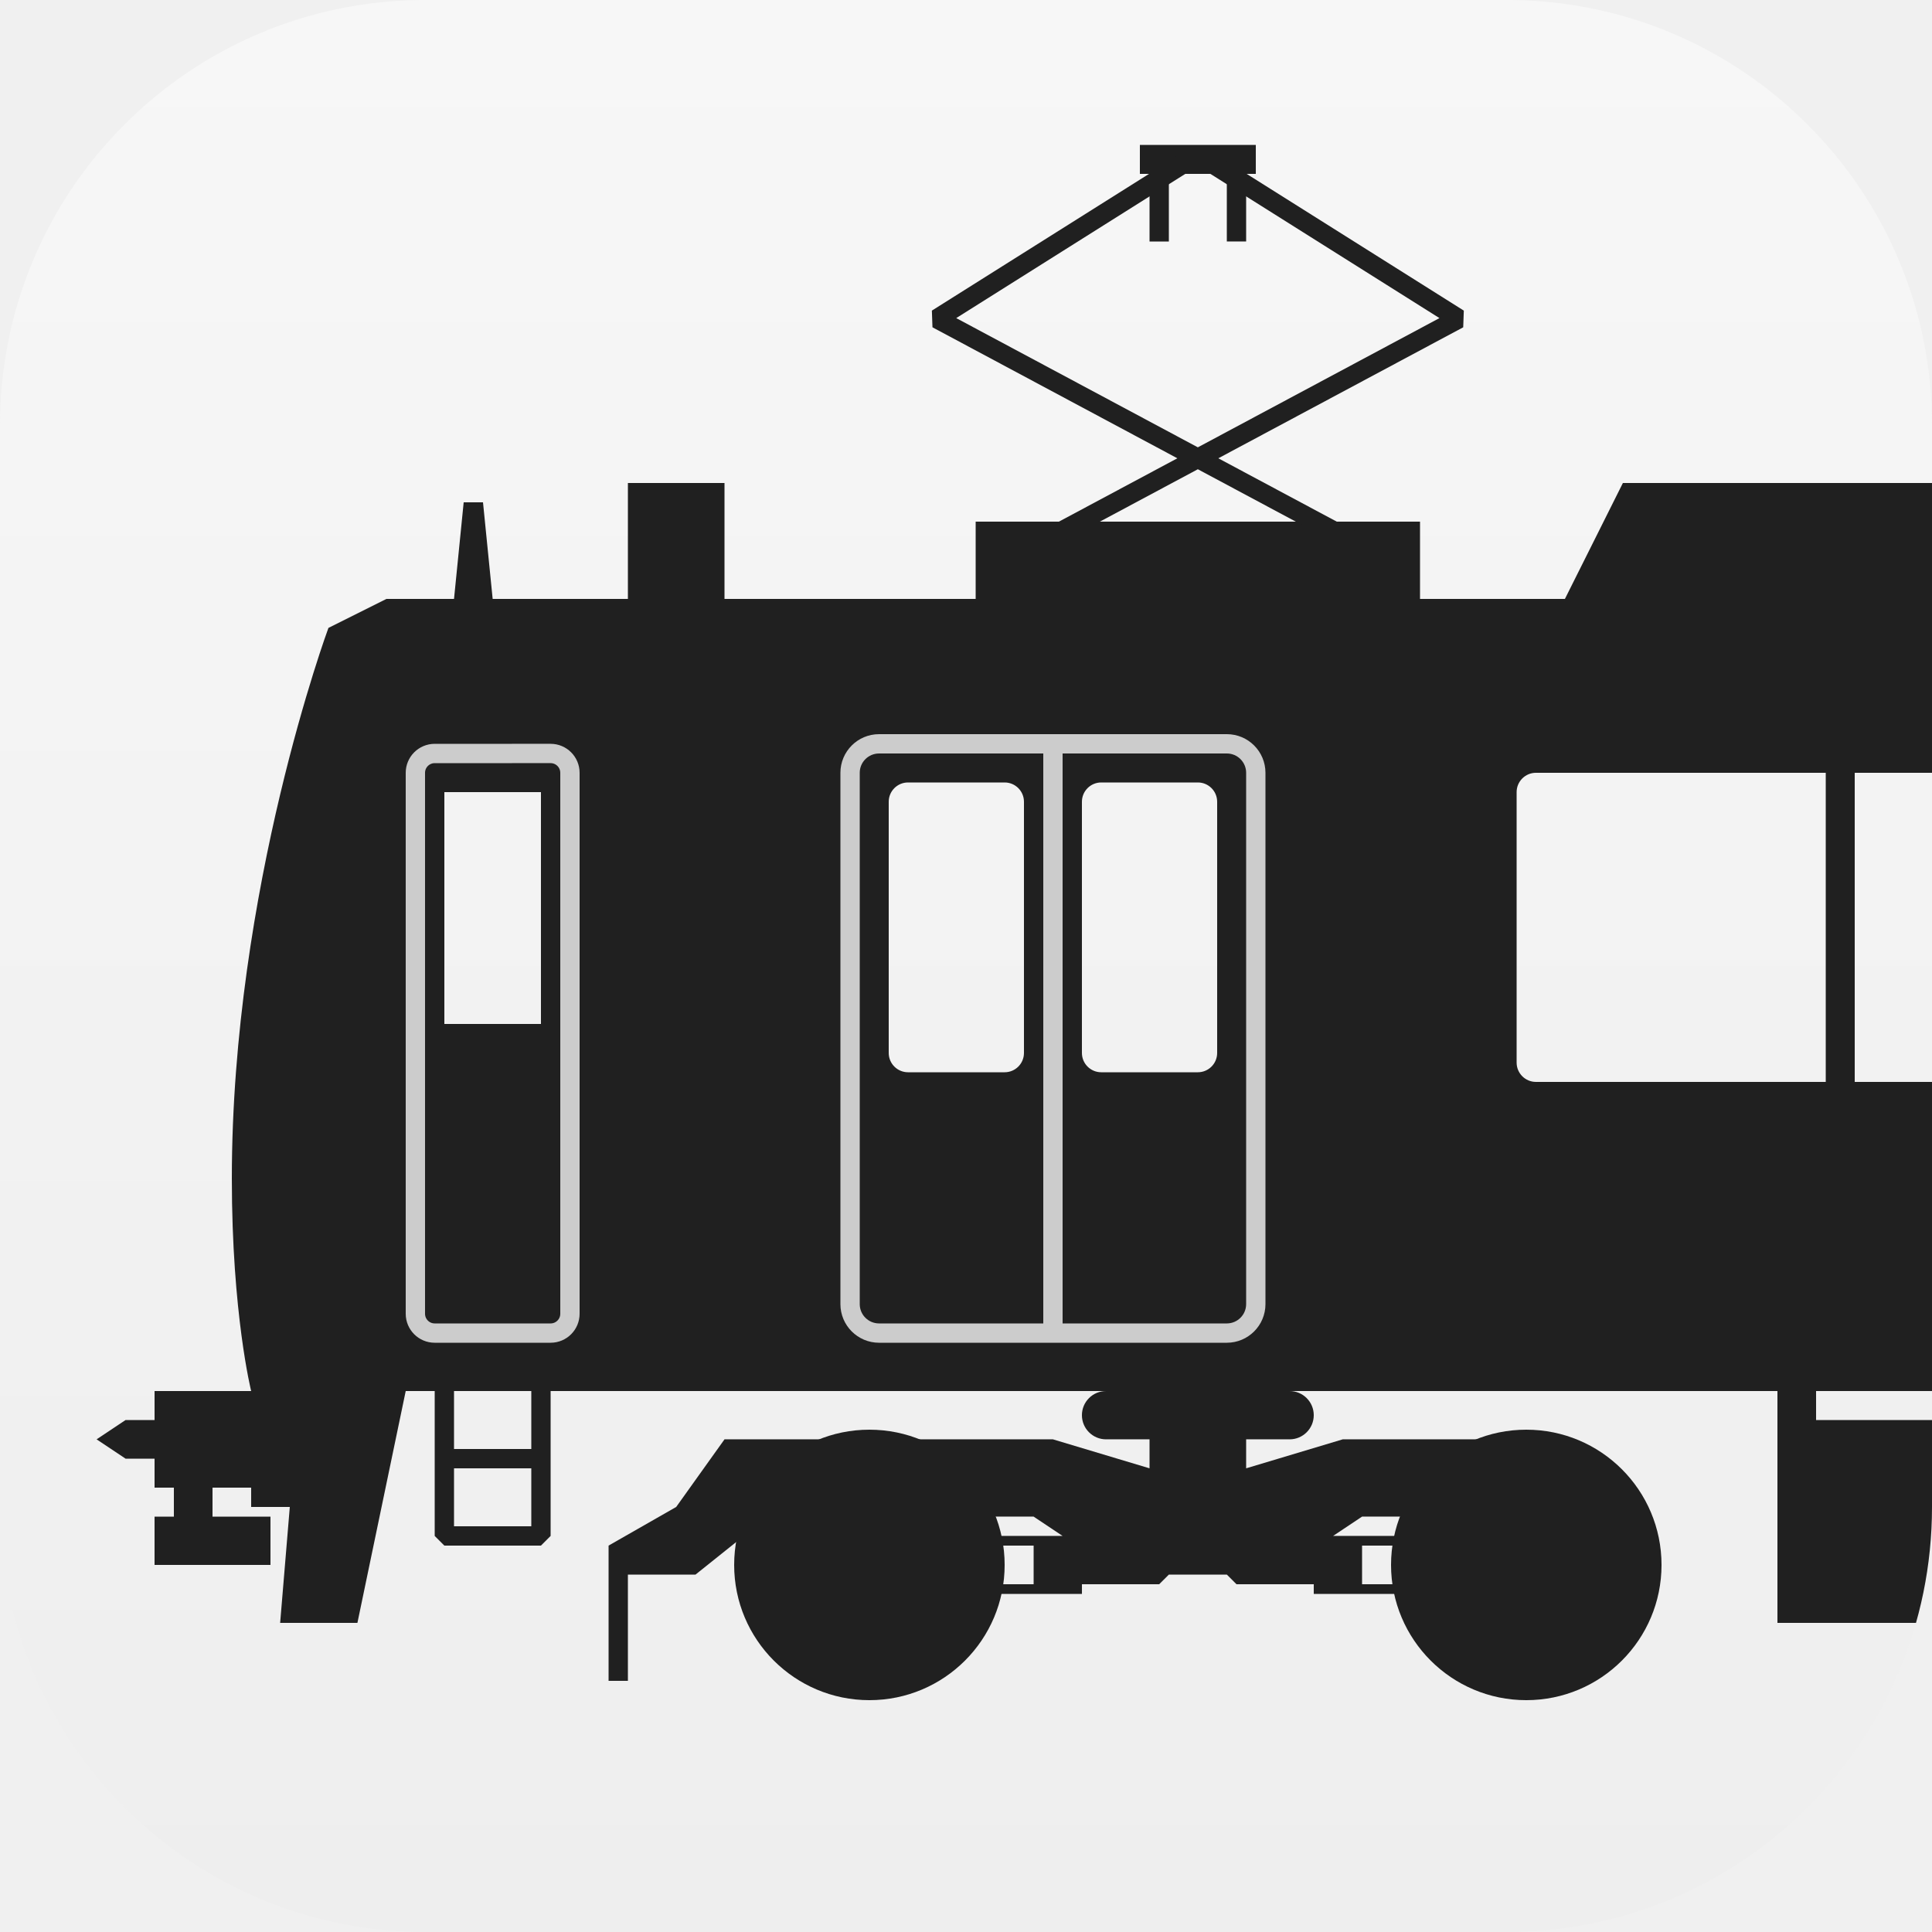
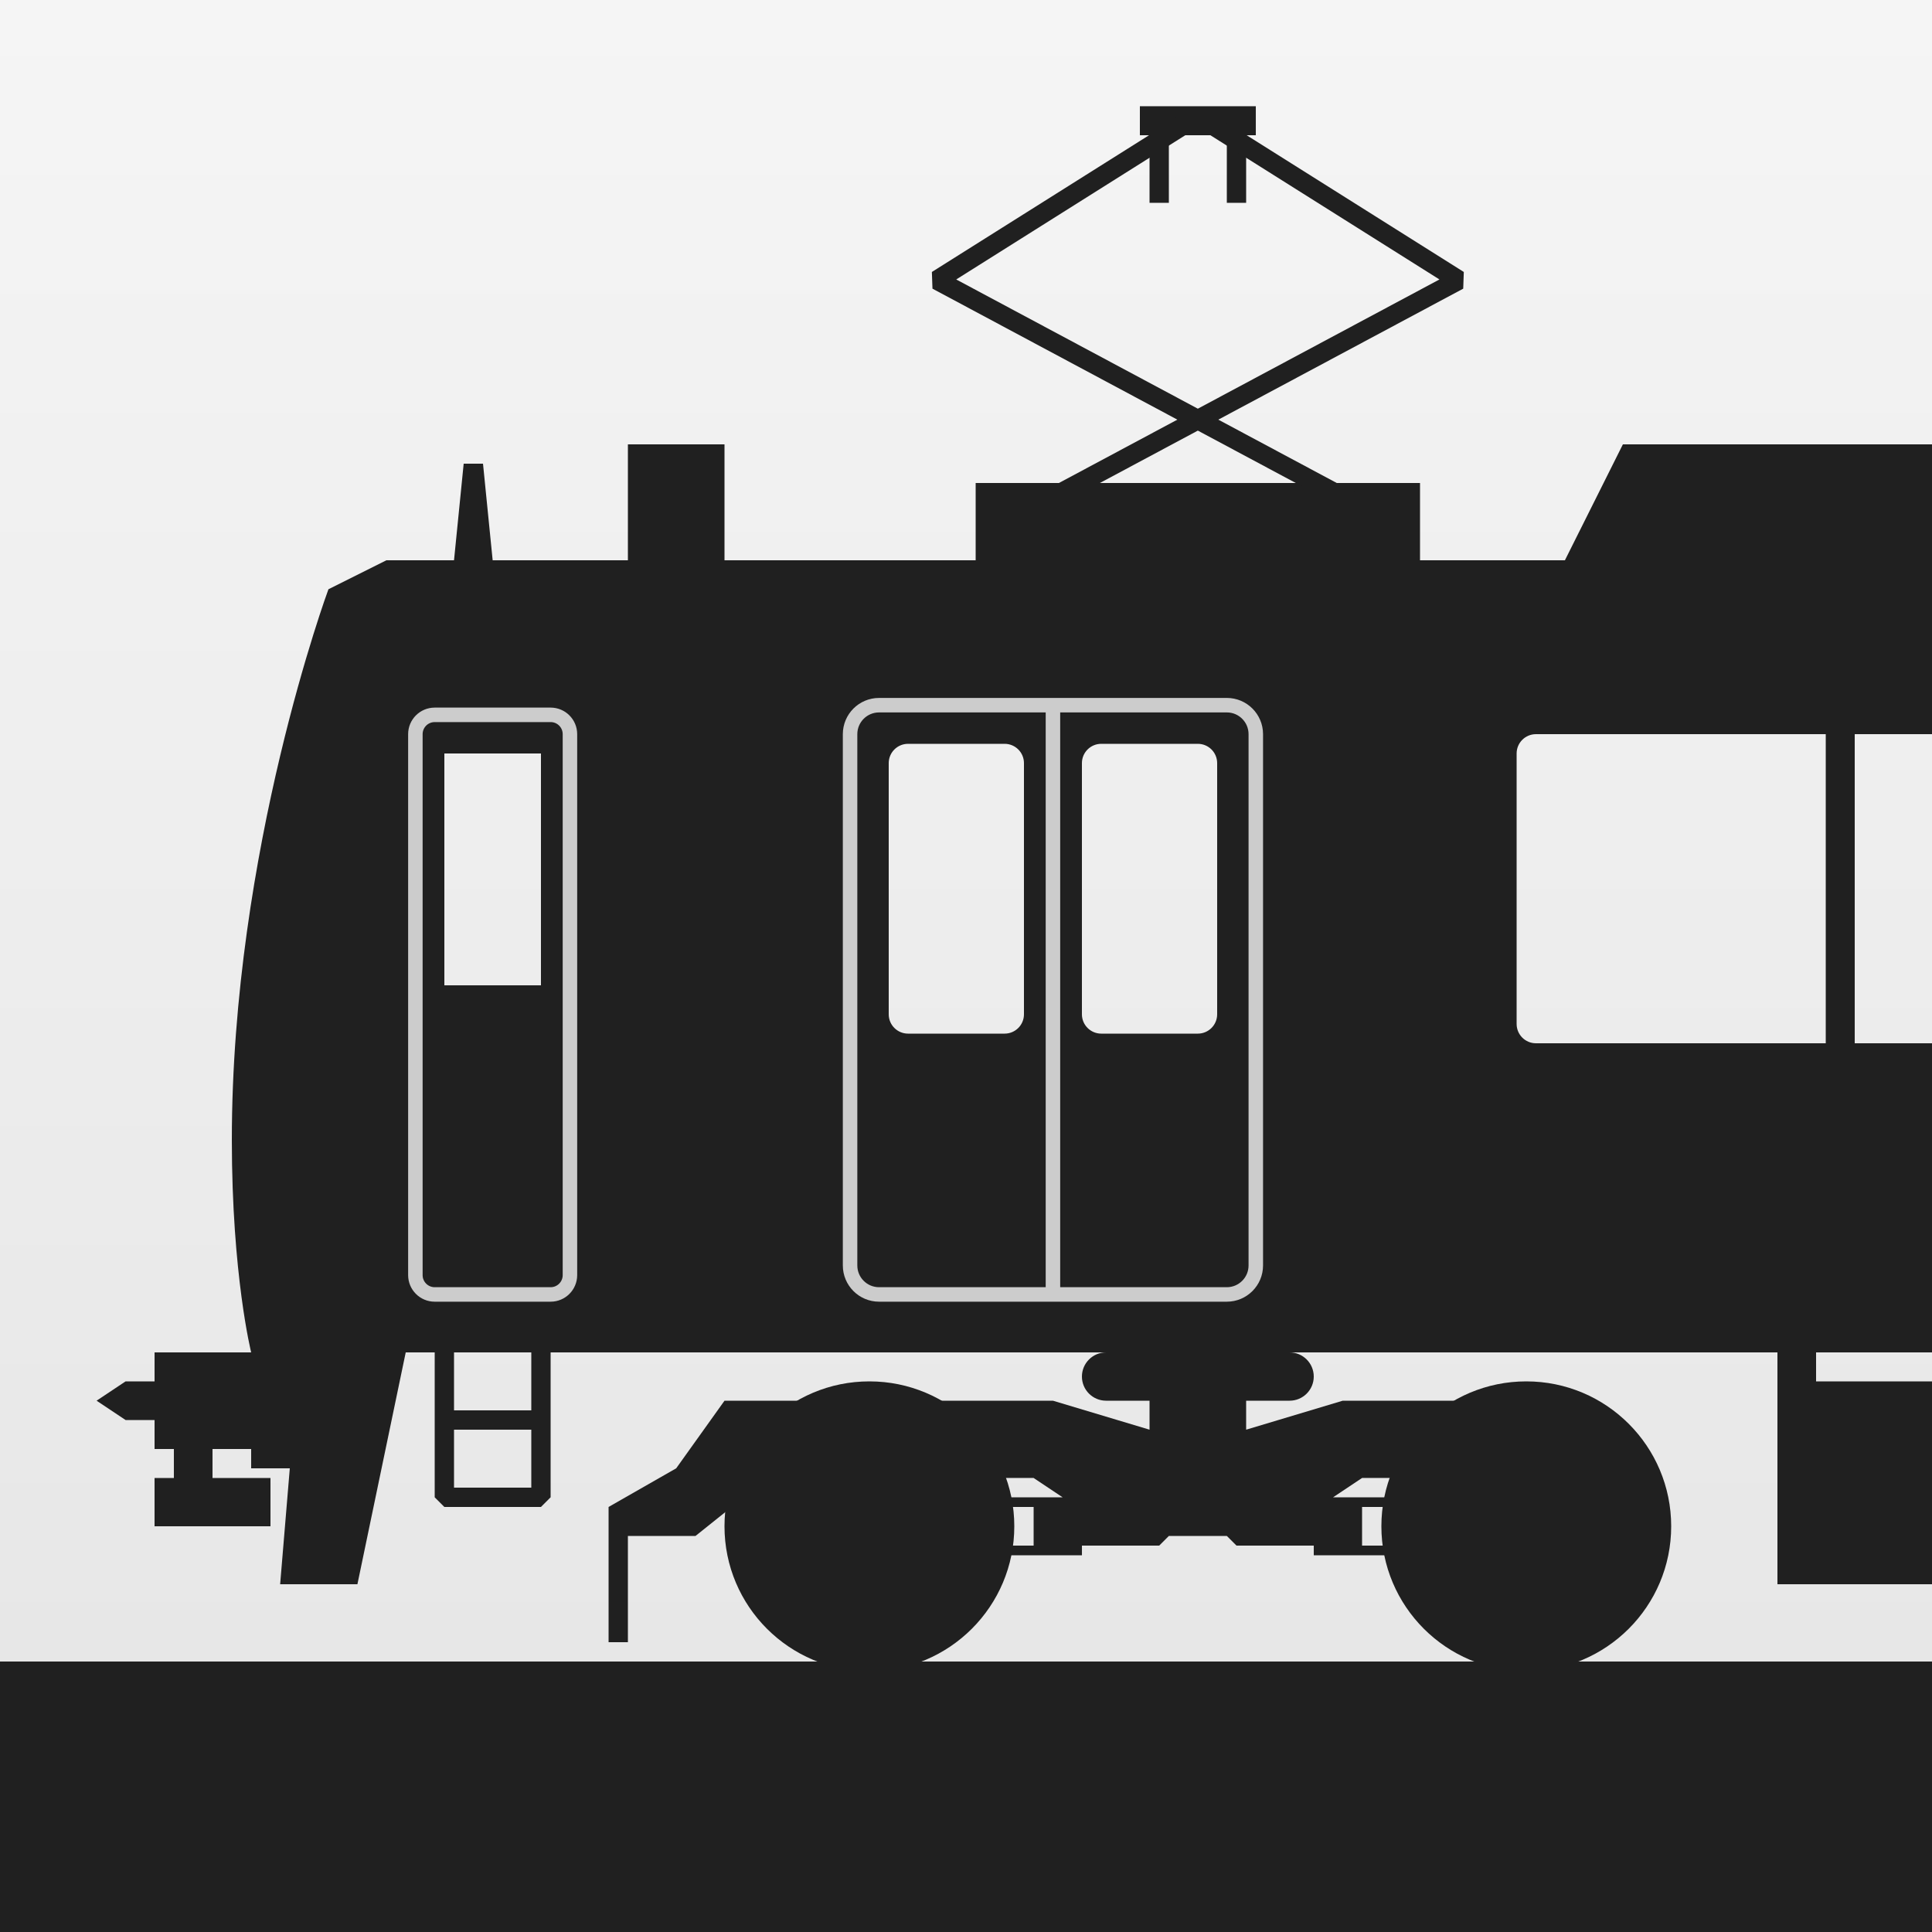
<svg xmlns="http://www.w3.org/2000/svg" xmlns:xlink="http://www.w3.org/1999/xlink" width="1000" height="1000" viewBox="0 0 264.583 264.583" version="1.1" id="svg5" xml:space="preserve">
  <defs id="defs2">
-     <linearGradient id="linearGradient6">
-       <stop style="stop-color:#333333;stop-opacity:1;" offset="0" id="stop3" />
-       <stop style="stop-color:#222222;stop-opacity:1;" offset="1" id="stop6" />
+     <linearGradient id="linearGradient3">
+       <stop style="stop-color:#f7f7f7;stop-opacity:1;" offset="0" id="stop1" />
+       <stop style="stop-color:#e7e7e7;stop-opacity:1;" offset="1" id="stop3" />
    </linearGradient>
-     <linearGradient id="linearGradient5">
-       <stop style="stop-color:#f7f7f7;stop-opacity:1;" offset="0" id="stop4" />
-       <stop style="stop-color:#e7e7e7;stop-opacity:1;" offset="1" id="stop5" />
+     <linearGradient id="linearGradient2">
+       <stop style="stop-color:#333333;stop-opacity:1;" offset="0" id="stop2" />
+       <stop style="stop-color:#222222;stop-opacity:1;" offset="1" id="stop7" />
    </linearGradient>
-     <linearGradient id="linearGradient1">
-       <stop style="stop-color:#f7f7f7;stop-opacity:1;" offset="0" id="stop1" />
-       <stop style="stop-color:#eeeeee;stop-opacity:1;" offset="1" id="stop2" />
-     </linearGradient>
-     <linearGradient xlink:href="#linearGradient1" id="linearGradient2" x1="58.208" y1="0" x2="58.208" y2="264.583" gradientUnits="userSpaceOnUse" />
-     <linearGradient xlink:href="#linearGradient5" id="linearGradient4" x1="0" y1="0" x2="0" y2="264.583" gradientUnits="userSpaceOnUse" />
-     <linearGradient xlink:href="#linearGradient6" id="linearGradient3" gradientUnits="userSpaceOnUse" x1="58.208" y1="0" x2="58.208" y2="264.583" />
-     <clipPath clipPathUnits="userSpaceOnUse" id="clipPath8">
-       <path id="path8" style="display:inline;fill:#000000;fill-opacity:1;stroke:none;stroke-width:16.028;stroke-linecap:round;paint-order:stroke fill markers" d="M 58.208,-3.0000001e-7 C 26.061,-1.4e-6 -1.1045696e-6,26.061 0,58.208 V 206.375 c 1.1045695e-6,32.148 26.061,58.208 58.208,58.208 H 206.375 c 32.148,0 58.208,-26.061 58.208,-58.208 V 58.208 C 264.583,26.061 238.523,7.9999999e-7 206.375,-3.0000001e-7 Z" />
-     </clipPath>
+     <linearGradient xlink:href="#linearGradient3" id="linearGradient7" x1="0" y1="0" x2="1.5011718e-06" y2="232.833" gradientUnits="userSpaceOnUse" gradientTransform="matrix(1.25,0,0,1.119318,-33.07292,-33.07292)" />
+     <linearGradient xlink:href="#linearGradient2" id="linearGradient1" gradientUnits="userSpaceOnUse" gradientTransform="matrix(1,0,0,0.9772727,-2.645834,-16.40417)" x1="0" y1="0" x2="0" y2="232.833" />
  </defs>
-   <g id="layer2" style="display:none">
-     <path id="rect201" style="fill:url(#linearGradient4);stroke:none;stroke-width:20.035;stroke-linecap:round;paint-order:stroke fill markers" d="M -33.073,-33.073 V 297.656 H 297.656 V -33.073 Z" />
-   </g>
-   <g id="layer3" style="display:none">
-     <path id="rect301" style="display:inline;fill:url(#linearGradient3);stroke:none;stroke-width:16.028;stroke-linecap:round;paint-order:stroke fill markers" d="M 58.208,0 A 58.208,58.208 0 0 0 0,58.208 V 206.375 a 58.208,58.208 0 0 0 58.208,58.208 H 206.375 A 58.208,58.208 0 0 0 264.583,206.375 V 58.208 A 58.208,58.208 0 0 0 206.375,0 Z" />
+   <g id="g300" style="display:none" transform="translate(2.645834,16.40417)">
+     <rect style="display:inline;fill:#ffffff;fill-opacity:1;stroke-width:0;stroke-linecap:round;stroke-linejoin:round" id="rect302" width="264.583" height="37.042" x="-2.646" y="211.137" />
+     <path id="rect301" style="display:inline;fill:url(#linearGradient1);fill-opacity:1;stroke:none;stroke-width:16.028;stroke-linecap:round;paint-order:stroke fill markers" d="M -2.646,-16.404 V 211.137 H 261.937 l 2e-5,-227.542 z" />
  </g>
  <g id="g100" style="display:inline">
-     <path id="rect101" style="display:inline;fill:url(#linearGradient2);stroke:none;stroke-width:16.028;stroke-linecap:round;paint-order:stroke fill markers" d="M 58.208,0 C 26.061,-1.1045696e-6 -1.1045696e-6,26.061 0,58.208 V 206.375 c 1.1045695e-6,32.148 26.061,58.208 58.208,58.208 H 206.375 c 32.148,0 58.208,-26.061 58.208,-58.208 V 58.208 C 264.583,26.061 238.523,1.1045695e-6 206.375,0 Z" />
+     <rect style="display:inline;fill:#202020;fill-opacity:1;stroke-width:0;stroke-linecap:round;stroke-linejoin:round" id="rect102" width="330.729" height="70.115" x="-33.073" y="227.542" />
+     <path id="rect101" style="display:inline;fill:url(#linearGradient7);fill-opacity:1;stroke:none;stroke-width:16.028;stroke-linecap:round;paint-order:stroke fill markers" d="M -33.073,-33.073 V 227.542 H 297.656 l 2e-5,-260.615 z" />
  </g>
  <g id="layer1" style="display:inline" transform="translate(0,5.291667)">
-     <path id="rect2" style="display:inline;fill:#202020;fill-opacity:1;stroke:none;stroke-width:0;stroke-linecap:round;stroke-linejoin:round;stroke-opacity:1" d="m 119.063,190.5 c -10.229,0 -18.521,8.292 -18.521,18.521 -1e-5,10.229 8.292,18.521 18.521,18.521 10.229,0 18.521,-8.292 18.521,-18.521 0,-10.229 -8.292,-18.521 -18.521,-18.521 z m 89.958,0 c -10.229,0 -18.521,8.292 -18.521,18.521 0,10.229 8.292,18.521 18.521,18.521 10.229,0 18.521,-8.292 18.521,-18.521 0,-10.229 -8.292,-18.521 -18.521,-18.521 z" />
-     <path id="path1" style="display:inline;fill:#202020;fill-opacity:1;stroke:none;stroke-width:0;stroke-linecap:round;stroke-linejoin:round;stroke-opacity:1" d="m 156.104,19.844 v 3.969 h 1.323 v 9.26 h 2.646 V 23.812 h 7.938 v 9.26 h 2.646 V 23.812 h 1.323 V 19.844 Z M 85.99,66.146 v 15.875 H 67.469 L 66.146,68.792 h -2.646 l -1.323,13.229 h -9.26 l -7.938,3.969 c 0,0 -13.229,35.719 -13.229,75.406 0,18.521 2.646,29.104 2.646,29.104 H 21.167 v 3.969 h -3.969 l -3.969,2.646 3.969,2.646 h 3.969 v 3.969 H 23.812 v 3.969 h -2.646 v 6.615 h 15.875 v -6.615 h -7.938 v -3.969 h 5.292 V 206.375 H 39.688 L 38.365,222.25 H 48.948 L 55.562,190.5 h 95.911 c -1.827,0 -3.307,1.481 -3.307,3.307 0,1.827 1.481,3.307 3.307,3.307 h 5.953 v 3.969 l -13.229,-3.969 H 99.219 l -6.615,9.26 -9.26,5.292 -2e-6,18.521 h 2.646 l 2e-6,-14.552 H 95.25 l 6.615,-5.292 0,-2.646 h 39.688 l 3.969,2.646 h -19.844 v 1.323 h 15.875 v 5.292 h -15.875 v 1.323 h 22.49 v -1.323 H 158.75 l 1.323,-1.323 h 7.938 l 1.323,1.323 h 10.583 v 1.323 h 22.49 v -1.323 h -15.875 v -5.292 h 15.875 v -1.323 H 182.562 l 3.969,-2.646 h 29.104 v -10.583 h -31.75 l -13.229,3.969 v -3.969 h 5.953 c 1.827,0 3.307,-1.481 3.307,-3.307 0,-1.827 -1.481,-3.307 -3.307,-3.307 h 66.807 v 31.75 h 35.719 V 190.5 h 9.26 v 26.458 h 9.26 V 190.5 66.146 H 222.25 l -7.938,15.875 H 194.469 V 71.438 H 133.615 V 82.021 H 99.219 v -15.875 z M 210.344,105.833 h 39.688 v 42.333 h -39.688 c -1.461,0 -2.646,-1.185 -2.646,-2.646 v -37.042 c 0,-1.461 1.185,-2.646 2.646,-2.646 z m 43.656,0 h 39.688 c 1.461,0 2.646,1.185 2.646,2.646 v 37.042 c 0,1.461 -1.185,2.646 -2.646,2.646 H 254 Z m -129.646,1.323 h 13.229 c 1.461,0 2.646,1.185 2.646,2.646 v 34.396 c 0,1.461 -1.185,2.646 -2.646,2.646 h -13.229 c -1.461,0 -2.646,-1.185 -2.646,-2.646 v -34.396 c 0,-1.461 1.185,-2.646 2.646,-2.646 z m 26.458,0 h 13.229 c 1.461,0 2.646,1.185 2.646,2.646 v 34.396 c 0,1.461 -1.185,2.646 -2.646,2.646 H 150.812 c -1.461,0 -2.646,-1.185 -2.646,-2.646 v -34.396 c 0,-1.461 1.185,-2.646 2.646,-2.646 z m -89.958,1.323 h 13.229 v 31.75 H 60.854 Z M 248.708,190.5 h 25.135 v 3.969 h -25.135 z" transform="translate(0,-5.291667)" clip-path="url(#clipPath8)" />
-     <g id="g10" transform="translate(-1.6919998e-6,10.58333)" style="display:inline;stroke:#cccccc;stroke-opacity:1">
-       <path id="rect11" style="fill:none;fill-opacity:0.502;stroke:#cccccc;stroke-width:2.646;stroke-dasharray:none;stroke-opacity:1;paint-order:stroke fill markers" d="m 59.531,87.313 c -1.461,0 -2.646,1.185 -2.646,2.646 v 74.083 c 0,1.461 1.185,2.646 2.646,2.646 h 15.875 c 1.461,0 2.646,-1.185 2.646,-2.646 V 89.958 c 0,-1.461 -1.185,-2.646 -2.646,-2.646 z" />
-       <path id="rect12" style="fill:none;fill-opacity:0.502;stroke:#cccccc;stroke-width:2.646;stroke-dasharray:none;stroke-opacity:1;paint-order:stroke fill markers" d="m 120.385,85.99 c -2.192,0 -3.969,1.777 -3.969,3.969 v 72.76 c 0,2.192 1.777,3.969 3.969,3.969 h 47.625 c 2.192,0 3.969,-1.777 3.969,-3.969 V 89.958 c 0,-2.192 -1.777,-3.969 -3.969,-3.969 z" />
-       <path style="fill:none;fill-opacity:0.502;stroke:#cccccc;stroke-width:2.646;stroke-dasharray:none;stroke-opacity:1;paint-order:stroke fill markers" d="M 144.198,85.99 V 166.688" id="path13" />
+     <circle style="display:inline;fill:#202020;fill-opacity:1;stroke-width:0;stroke-linecap:round;stroke-linejoin:round" id="path3" cx="209.021" cy="203.729" r="19.844" />
+     <circle style="display:inline;fill:#202020;fill-opacity:1;stroke-width:0;stroke-linecap:round;stroke-linejoin:round" id="path2" cx="119.062" cy="203.729" r="19.844" />
+     <path id="path1" style="display:inline;fill:#202020;fill-opacity:1;stroke:none;stroke-width:0;stroke-linecap:round;stroke-linejoin:round;stroke-opacity:1" d="m 156.104,9.26 v 3.969 h 1.323 v 9.26 h 2.646 v -9.26 h 7.938 v 9.26 h 2.646 v -9.26 h 1.323 V 9.26 Z M 85.99,55.563 v 15.875 H 67.469 L 66.146,58.208 h -2.646 l -1.323,13.229 h -9.26 l -7.938,3.969 c 0,0 -13.229,35.719 -13.229,75.406 0,18.521 2.646,29.104 2.646,29.104 H 21.167 v 3.969 h -3.969 l -3.969,2.646 3.969,2.646 h 3.969 v 3.969 H 23.812 v 3.969 h -2.646 v 6.615 h 15.875 v -6.615 h -7.938 v -3.969 h 5.292 v 2.646 H 39.688 l -1.323,15.875 h 10.583 l 6.615,-31.75 h 95.911 c -1.827,0 -3.307,1.481 -3.307,3.307 0,1.827 1.481,3.307 3.307,3.307 h 5.953 V 190.5 l -13.229,-3.969 H 99.219 l -6.615,9.26 -9.26,5.292 -2e-6,18.521 h 2.646 l 2e-6,-14.552 H 95.25 l 6.615,-5.292 v -2.646 h 39.688 l 3.969,2.646 h -19.844 v 1.323 h 15.875 v 5.292 h -15.875 v 1.323 h 22.49 V 206.375 H 158.75 l 1.323,-1.323 h 7.938 l 1.323,1.323 h 10.583 v 1.323 h 22.49 V 206.375 h -15.875 v -5.292 h 15.875 v -1.323 H 182.562 l 3.969,-2.646 h 29.104 v -10.583 h -31.75 L 170.656,190.5 v -3.969 h 5.953 c 1.827,0 3.307,-1.481 3.307,-3.307 0,-1.827 -1.481,-3.307 -3.307,-3.307 h 66.807 v 31.75 h 35.719 v -31.75 h 9.26 V 206.375 h 9.26 V 179.917 55.563 H 222.25 l -7.938,15.875 H 194.469 V 60.854 H 133.615 V 71.438 H 99.219 v -15.875 z M 210.344,95.25 h 39.688 v 42.333 h -39.688 c -1.461,0 -2.646,-1.185 -2.646,-2.646 V 97.896 c 0,-1.461 1.185,-2.646 2.646,-2.646 z m 43.656,0 h 39.688 c 1.461,0 2.646,1.185 2.646,2.646 V 134.938 c 0,1.461 -1.185,2.646 -2.646,2.646 H 254 Z m -129.646,1.323 h 13.229 c 1.461,0 2.646,1.185 2.646,2.646 v 34.396 c 0,1.461 -1.185,2.646 -2.646,2.646 h -13.229 c -1.461,0 -2.646,-1.185 -2.646,-2.646 V 99.219 c 0,-1.461 1.185,-2.646 2.646,-2.646 z m 26.458,0 h 13.229 c 1.461,0 2.646,1.185 2.646,2.646 v 34.396 c 0,1.461 -1.185,2.646 -2.646,2.646 H 150.812 c -1.461,0 -2.646,-1.185 -2.646,-2.646 V 99.219 c 0,-1.461 1.185,-2.646 2.646,-2.646 z m -89.958,1.323 H 74.083 V 129.646 H 60.854 Z M 248.708,179.917 h 25.135 v 3.969 h -25.135 z" clip-path="none" />
+     <g id="g10" transform="translate(-1.6919998e-6,5.291665)" style="display:inline;stroke:#cccccc;stroke-opacity:1">
+       <path id="rect11" style="fill:none;fill-opacity:0.502;stroke:#cccccc;stroke-width:1.984;stroke-dasharray:none;stroke-opacity:1;paint-order:stroke fill markers" d="m 59.531,87.313 c -1.461,0 -2.646,1.185 -2.646,2.646 v 74.083 c 0,1.461 1.185,2.646 2.646,2.646 h 15.875 c 1.461,0 2.646,-1.185 2.646,-2.646 V 89.958 c 0,-1.461 -1.185,-2.646 -2.646,-2.646 z" />
+       <path id="rect12" style="fill:none;fill-opacity:0.502;stroke:#cccccc;stroke-width:1.984;stroke-dasharray:none;stroke-opacity:1;paint-order:stroke fill markers" d="m 120.385,85.99 c -2.192,0 -3.969,1.777 -3.969,3.969 v 72.76 c 0,2.192 1.777,3.969 3.969,3.969 h 47.625 c 2.192,0 3.969,-1.777 3.969,-3.969 V 89.958 c 0,-2.192 -1.777,-3.969 -3.969,-3.969 z" />
+       <path style="fill:none;fill-opacity:0.502;stroke:#cccccc;stroke-width:1.984;stroke-dasharray:none;stroke-opacity:1;paint-order:stroke fill markers" d="M 144.198,85.99 V 166.688" id="path13" />
    </g>
-     <g id="g20" style="display:inline;stroke:#202020;stroke-opacity:1" transform="translate(0,10.58333)">
+     <g id="g20" style="display:inline;stroke:#202020;stroke-opacity:1" transform="translate(0,5.291666)">
      <path style="fill:none;fill-opacity:0.997;stroke:#202020;stroke-width:2.646;stroke-linecap:square;stroke-linejoin:bevel;stroke-dasharray:none;stroke-opacity:1;paint-order:stroke fill markers" d="m 60.854,174.625 v 19.844 H 74.083 V 174.625" id="path21" />
      <path style="fill:#44ccee;fill-opacity:1;stroke:#202020;stroke-width:2.646;stroke-dasharray:none;stroke-opacity:1;paint-order:stroke fill markers" d="M 60.854,183.885 H 74.083" id="path22" />
      <path style="fill:none;fill-opacity:1;stroke:#202020;stroke-width:2.646;stroke-linecap:square;stroke-linejoin:bevel;stroke-dasharray:none;stroke-opacity:1;paint-order:stroke fill markers" d="M 185.208,58.208 128.323,27.781 164.042,5.292 199.76,27.781 142.875,58.208" id="path23" />
    </g>
  </g>
</svg>
